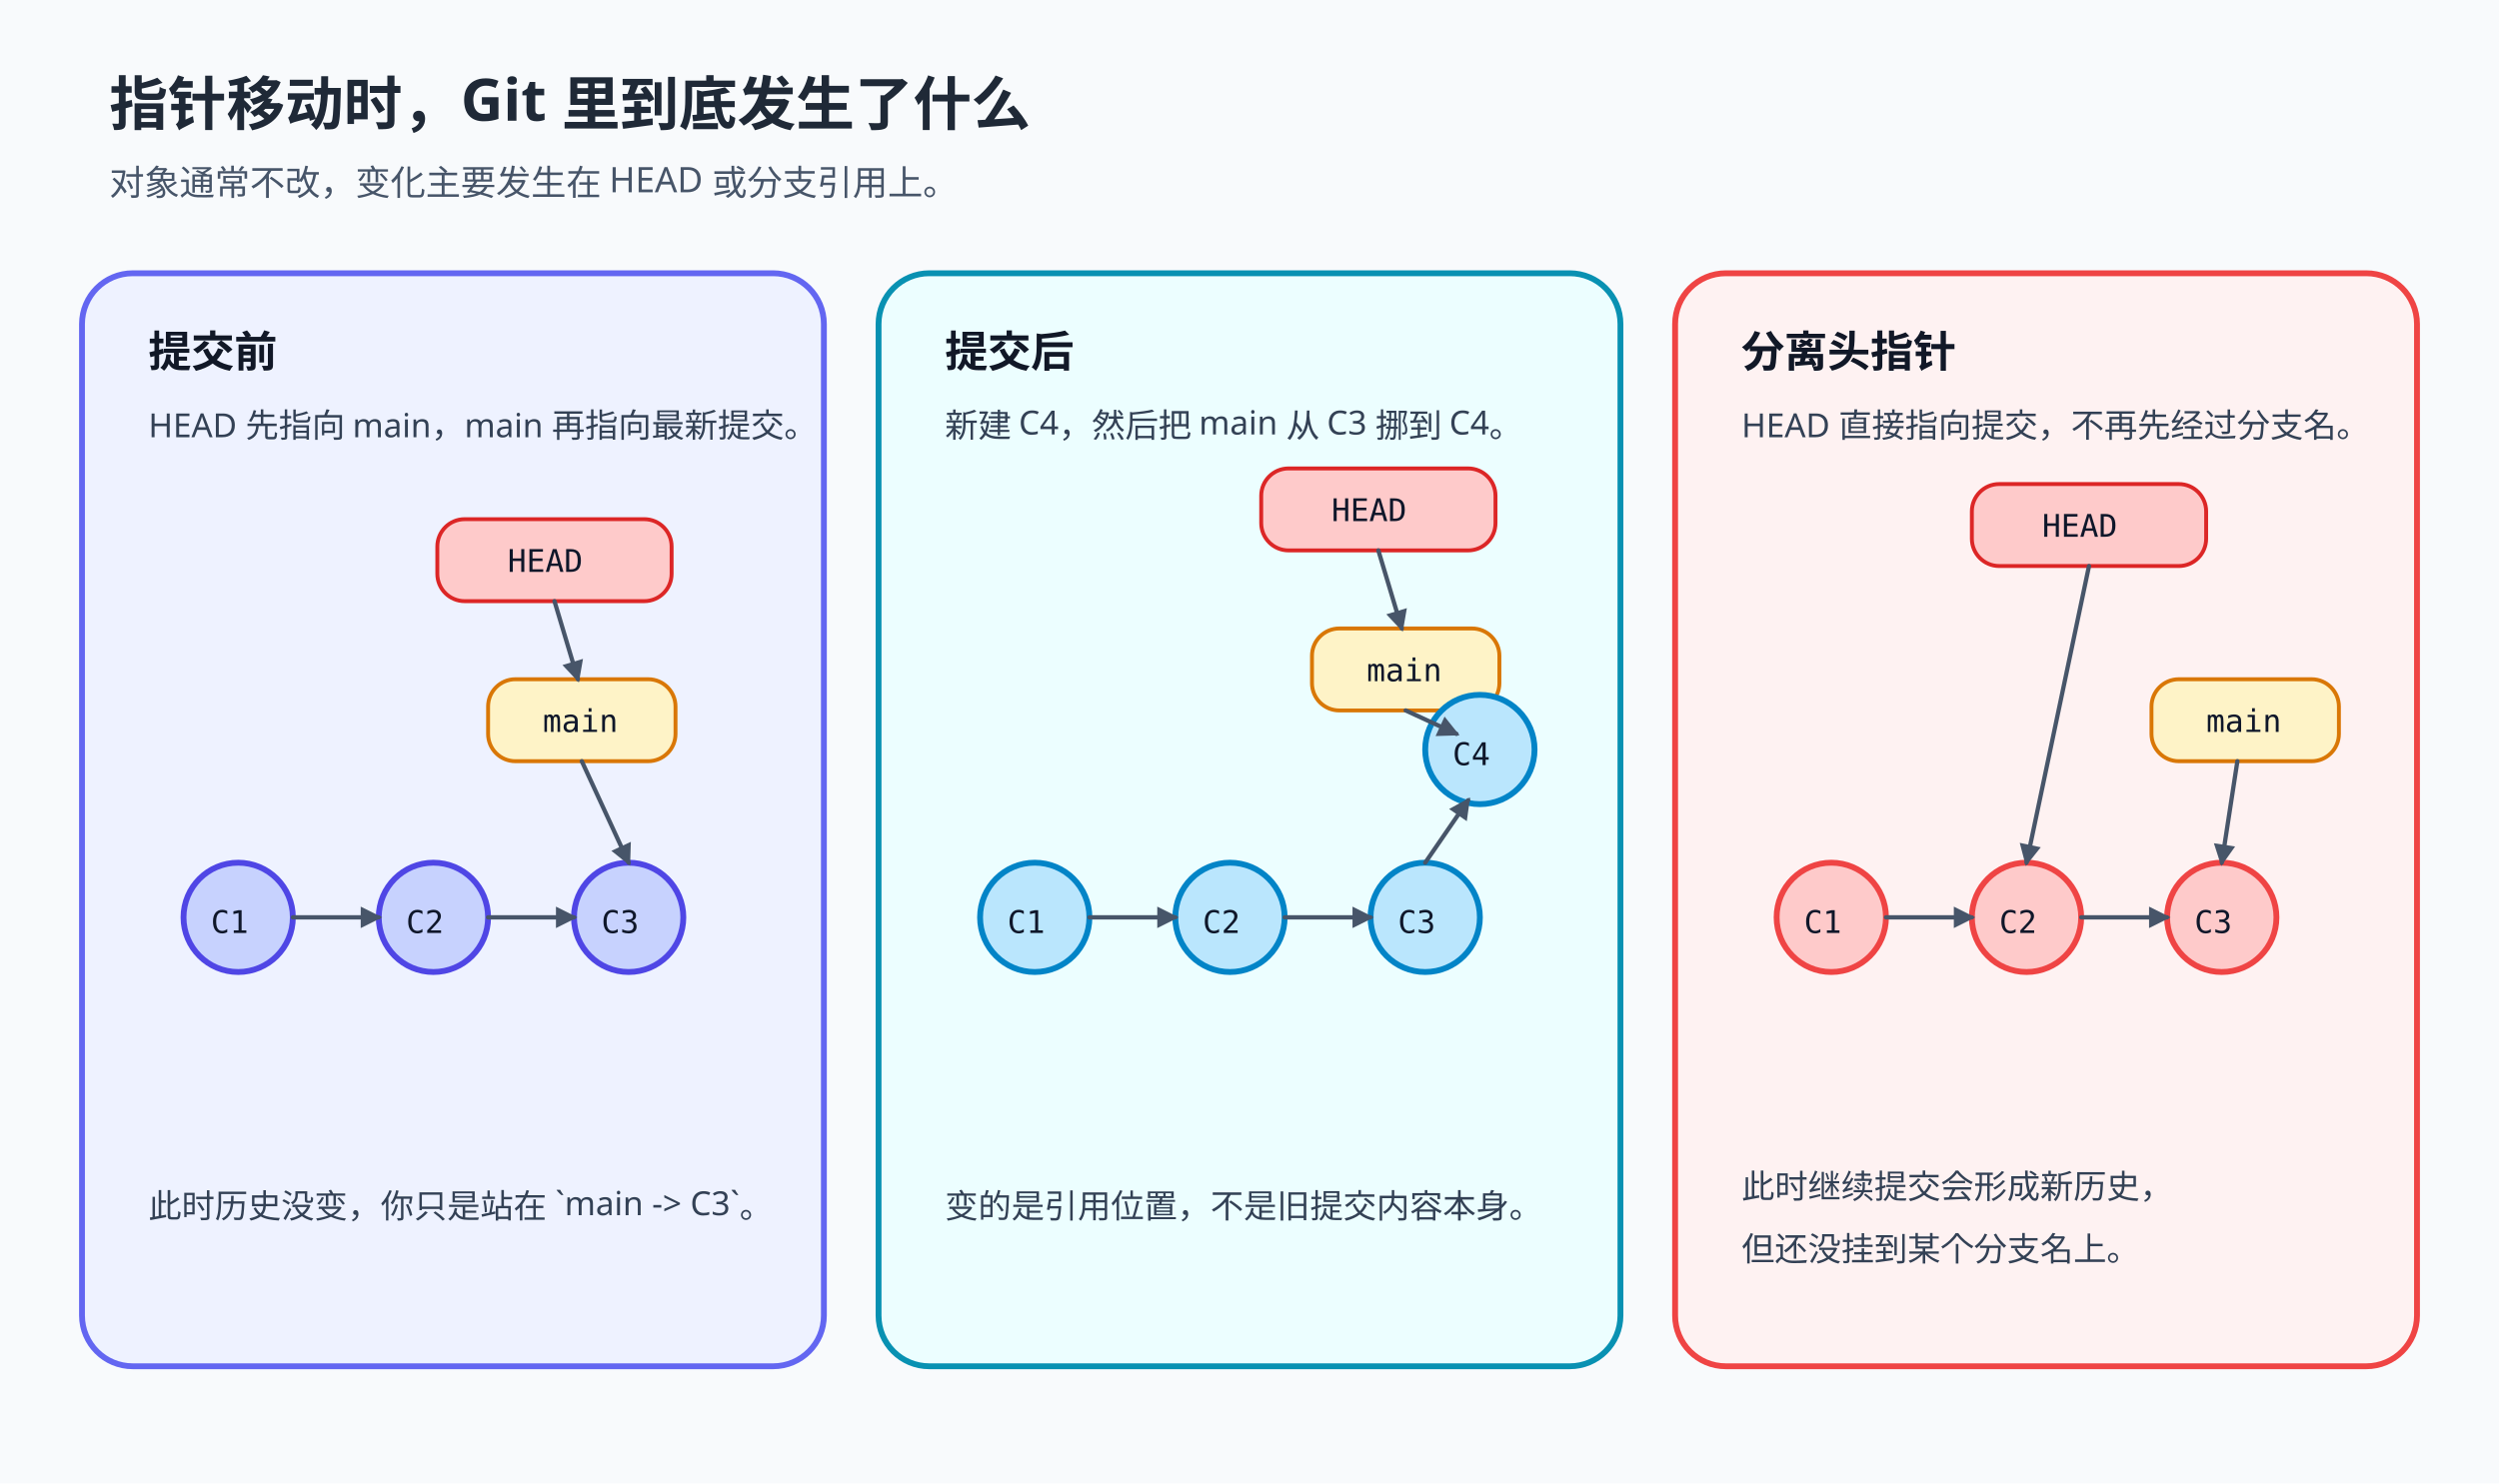
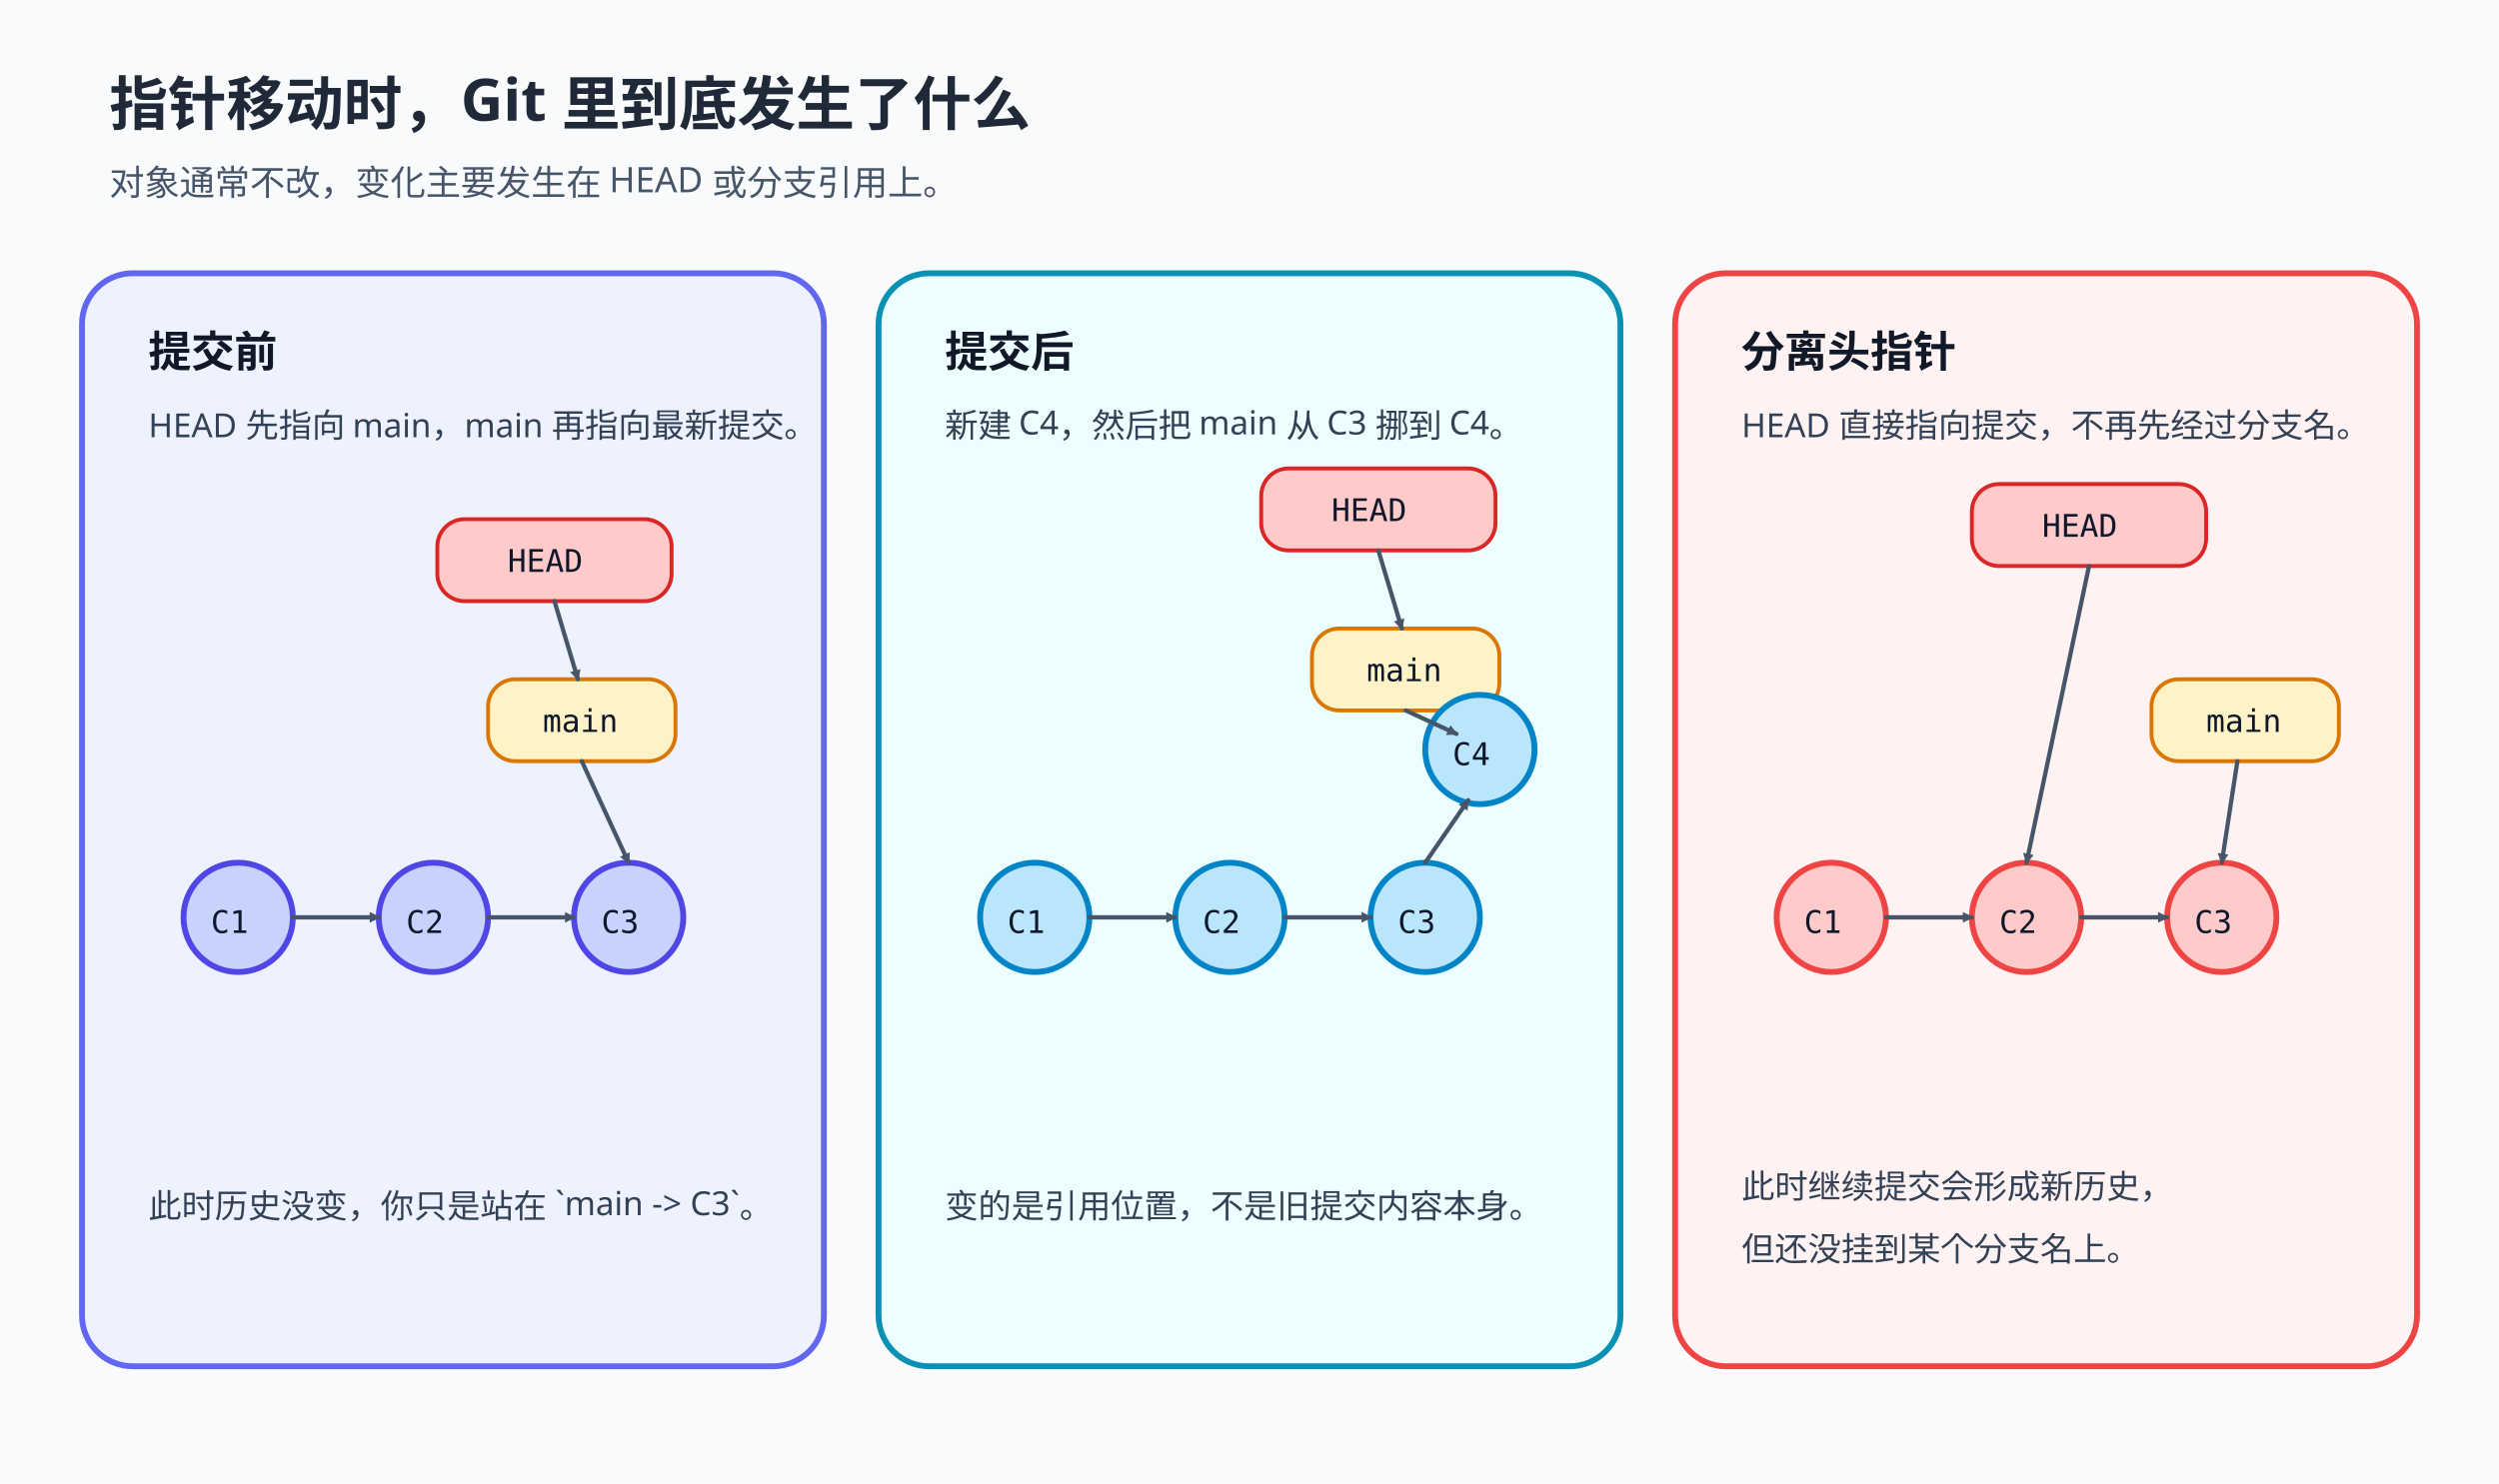
<svg xmlns="http://www.w3.org/2000/svg" width="1280" height="760" viewBox="0 0 1280 760">
  <defs>
-     <marker id="arrowP" markerWidth="5" markerHeight="5" refX="4.2" refY="2.5" orient="auto">
+     <marker id="arrowP" viewBox="0 0 5 5" markerWidth="2.5" markerHeight="2.5" refX="4.2" refY="2.5" orient="auto">
      <path d="M0,0 L5,2.5 L0,5 z" fill="#475569" />
    </marker>
    <style>
      .title { font: 700 30px 'Microsoft YaHei', 'Segoe UI', sans-serif; fill: #1f2937; }
      .subtitle { font: 18px 'Microsoft YaHei', 'Segoe UI', sans-serif; fill: #475569; }
      .label { font: 700 22px 'Microsoft YaHei', 'Segoe UI', sans-serif; fill: #111827; }
      .text { font: 17px 'Microsoft YaHei', 'Segoe UI', sans-serif; fill: #334155; }
      .mono { font: 16px Consolas, monospace; fill: #0f172a; }
      .line { stroke: #475569; stroke-width: 2.2; stroke-linecap: round; marker-end: url(#arrowP); }
    </style>
  </defs>
  <rect width="1280" height="760" fill="#f8fafc" />
  <text x="56" y="64" class="title">指针移动时，Git 里到底发生了什么</text>
  <text x="56" y="100" class="subtitle">对象通常不改，变化主要发生在 HEAD 或分支引用上。</text>
  <rect x="42" y="140" width="380" height="560" rx="26" fill="#eef2ff" stroke="#6366f1" stroke-width="3" />
  <text x="76" y="188" class="label">提交前</text>
  <text x="76" y="224" class="text">HEAD 先指向 main，main 再指向最新提交。</text>
  <rect x="224" y="266" width="120" height="42" rx="14" fill="#fecaca" stroke="#dc2626" stroke-width="2" />
  <text x="260" y="293" class="mono">HEAD</text>
  <rect x="250" y="348" width="96" height="42" rx="14" fill="#fef3c7" stroke="#d97706" stroke-width="2" />
  <text x="278" y="375" class="mono">main</text>
  <path d="M284 308 L296 348" class="line" />
  <circle cx="122" cy="470" r="28" fill="#c7d2fe" stroke="#4f46e5" stroke-width="3" />
  <circle cx="222" cy="470" r="28" fill="#c7d2fe" stroke="#4f46e5" stroke-width="3" />
  <circle cx="322" cy="470" r="28" fill="#c7d2fe" stroke="#4f46e5" stroke-width="3" />
  <text x="108" y="478" class="mono">C1</text>
  <text x="208" y="478" class="mono">C2</text>
  <text x="308" y="478" class="mono">C3</text>
  <path d="M150 470 L194 470" class="line" />
  <path d="M250 470 L294 470" class="line" />
  <path d="M298 390 L322 442" class="line" />
  <text x="76" y="624" class="text">此时历史没变，你只是站在 `main -&gt; C3`。</text>
  <rect x="450" y="140" width="380" height="560" rx="26" fill="#ecfeff" stroke="#0891b2" stroke-width="3" />
  <text x="484" y="188" class="label">提交后</text>
  <text x="484" y="224" class="text">新建 C4，然后把 main 从 C3 挪到 C4。</text>
  <rect x="646" y="240" width="120" height="42" rx="14" fill="#fecaca" stroke="#dc2626" stroke-width="2" />
  <text x="682" y="267" class="mono">HEAD</text>
  <rect x="672" y="322" width="96" height="42" rx="14" fill="#fef3c7" stroke="#d97706" stroke-width="2" />
  <text x="700" y="349" class="mono">main</text>
  <path d="M706 282 L718 322" class="line" />
  <circle cx="530" cy="470" r="28" fill="#bae6fd" stroke="#0284c7" stroke-width="3" />
  <circle cx="630" cy="470" r="28" fill="#bae6fd" stroke="#0284c7" stroke-width="3" />
  <circle cx="730" cy="470" r="28" fill="#bae6fd" stroke="#0284c7" stroke-width="3" />
  <circle cx="758" cy="384" r="28" fill="#bae6fd" stroke="#0284c7" stroke-width="3" />
  <text x="516" y="478" class="mono">C1</text>
  <text x="616" y="478" class="mono">C2</text>
  <text x="716" y="478" class="mono">C3</text>
  <text x="744" y="392" class="mono">C4</text>
  <path d="M558 470 L602 470" class="line" />
  <path d="M658 470 L702 470" class="line" />
  <path d="M720 364 L746 376" class="line" />
  <path d="M730 442 L752 410" class="line" />
  <text x="484" y="624" class="text">变的是引用位置，不是旧提交内容本身。</text>
  <rect x="858" y="140" width="380" height="560" rx="26" fill="#fef2f2" stroke="#ef4444" stroke-width="3" />
  <text x="892" y="188" class="label">分离头指针</text>
  <text x="892" y="224" class="text">HEAD 直接指向提交，不再先经过分支名。</text>
  <rect x="1010" y="248" width="120" height="42" rx="14" fill="#fecaca" stroke="#dc2626" stroke-width="2" />
  <text x="1046" y="275" class="mono">HEAD</text>
  <circle cx="938" cy="470" r="28" fill="#fecaca" stroke="#ef4444" stroke-width="3" />
  <circle cx="1038" cy="470" r="28" fill="#fecaca" stroke="#ef4444" stroke-width="3" />
  <circle cx="1138" cy="470" r="28" fill="#fecaca" stroke="#ef4444" stroke-width="3" />
  <text x="924" y="478" class="mono">C1</text>
  <text x="1024" y="478" class="mono">C2</text>
  <text x="1124" y="478" class="mono">C3</text>
  <path d="M966 470 L1010 470" class="line" />
  <path d="M1066 470 L1110 470" class="line" />
  <path d="M1070 290 L1038 442" class="line" />
  <rect x="1102" y="348" width="96" height="42" rx="14" fill="#fef3c7" stroke="#d97706" stroke-width="2" />
  <text x="1130" y="375" class="mono">main</text>
  <path d="M1146 390 L1138 442" class="line" />
  <text x="892" y="614" class="text">此时继续提交会形成新历史，</text>
  <text x="892" y="646" class="text">但还没挂到某个分支名上。</text>
</svg>
